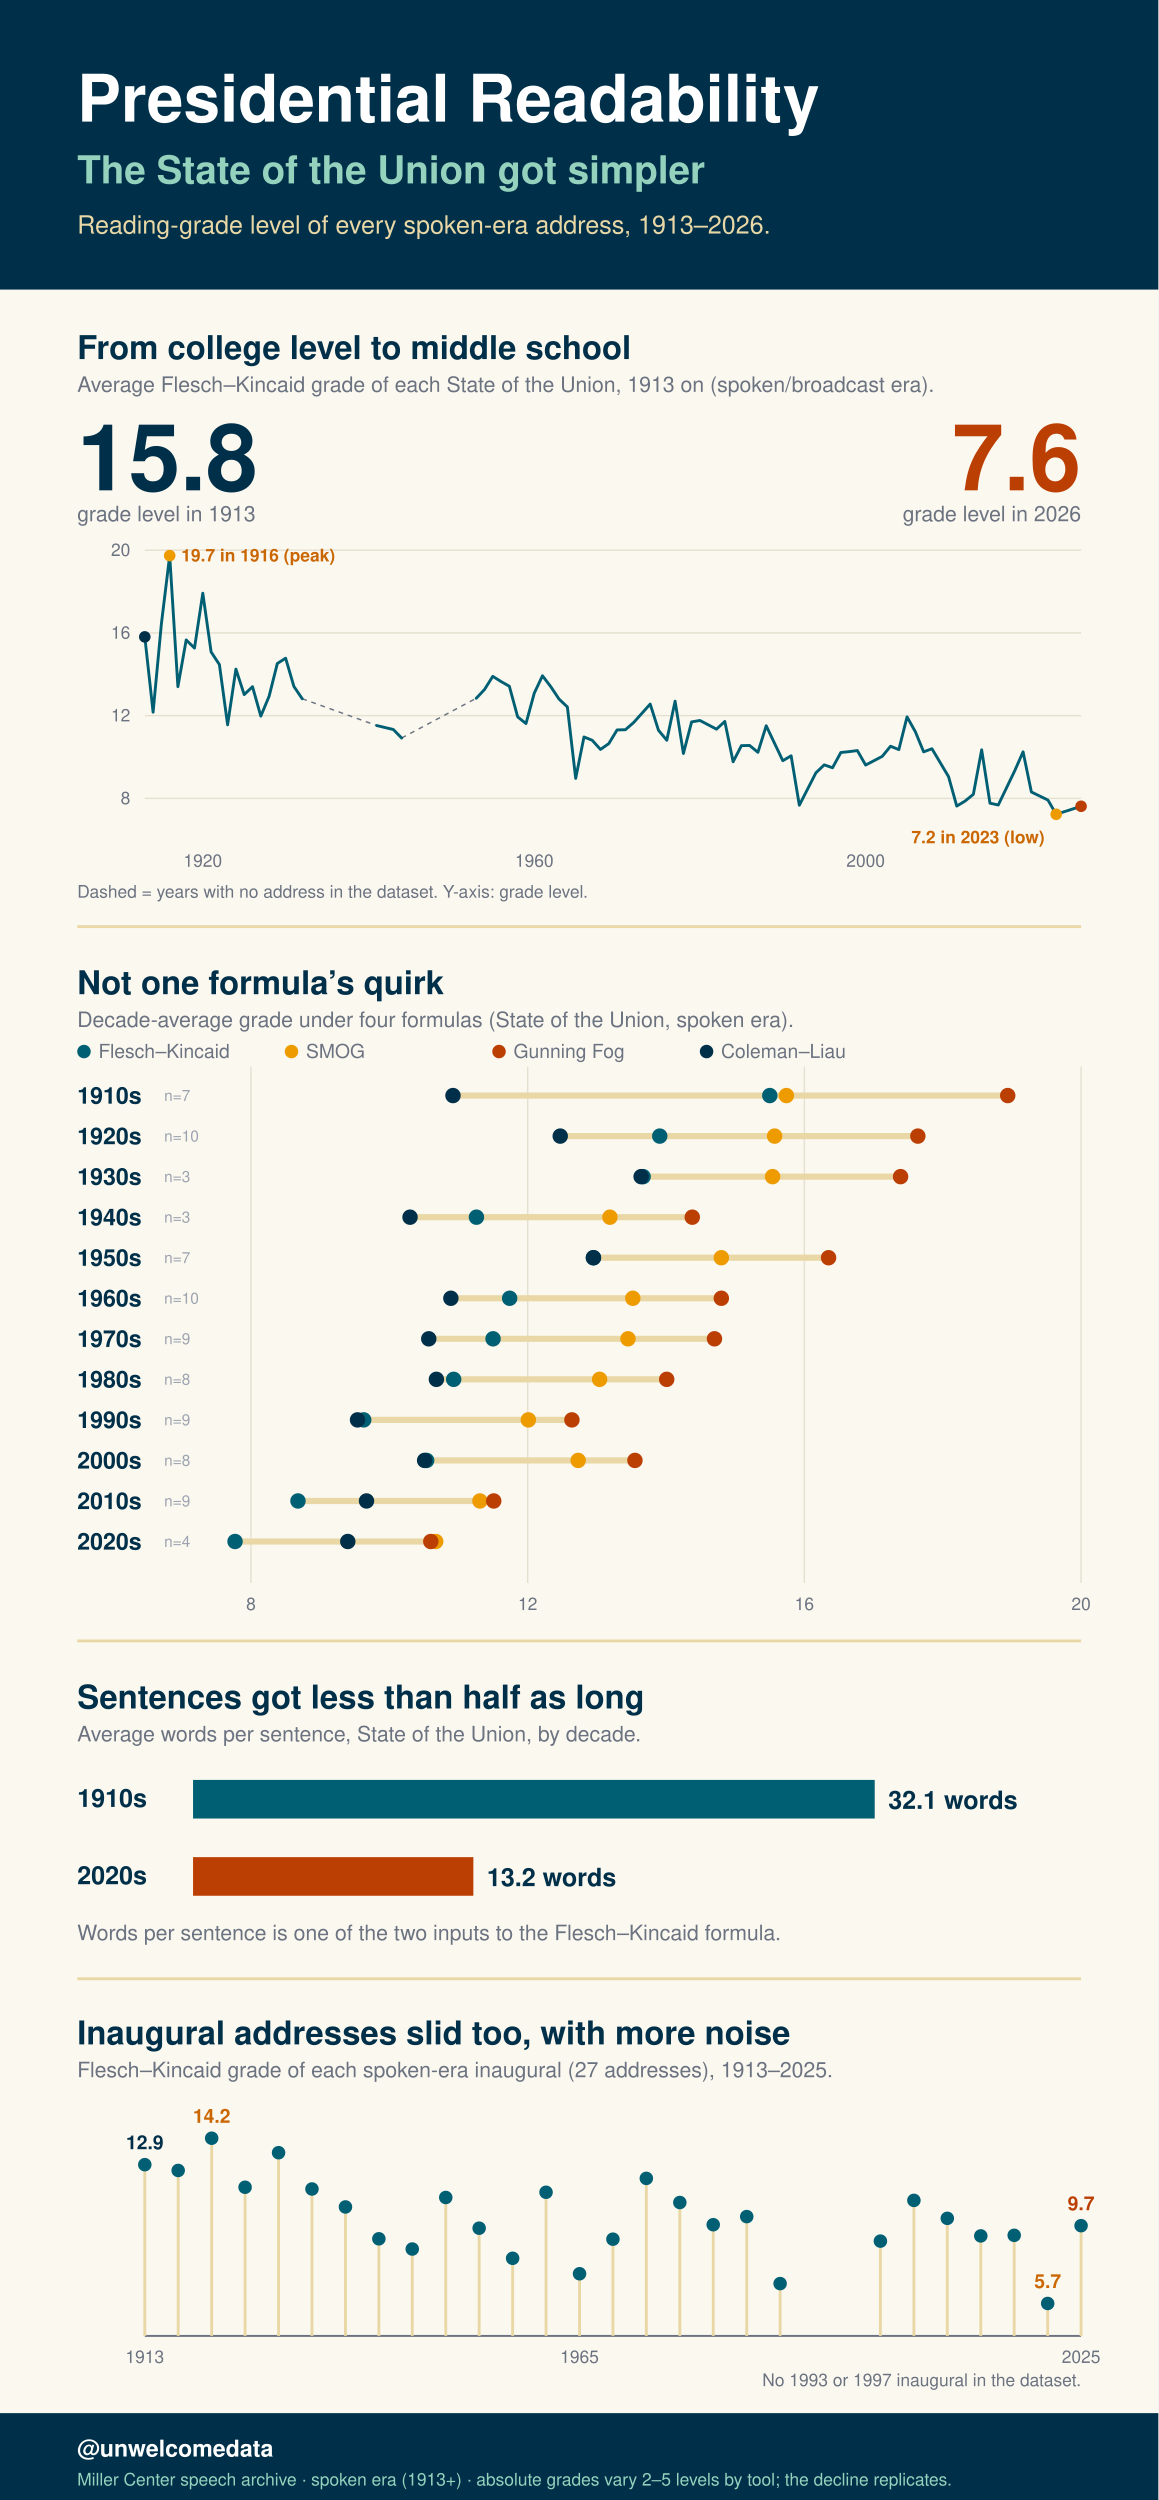
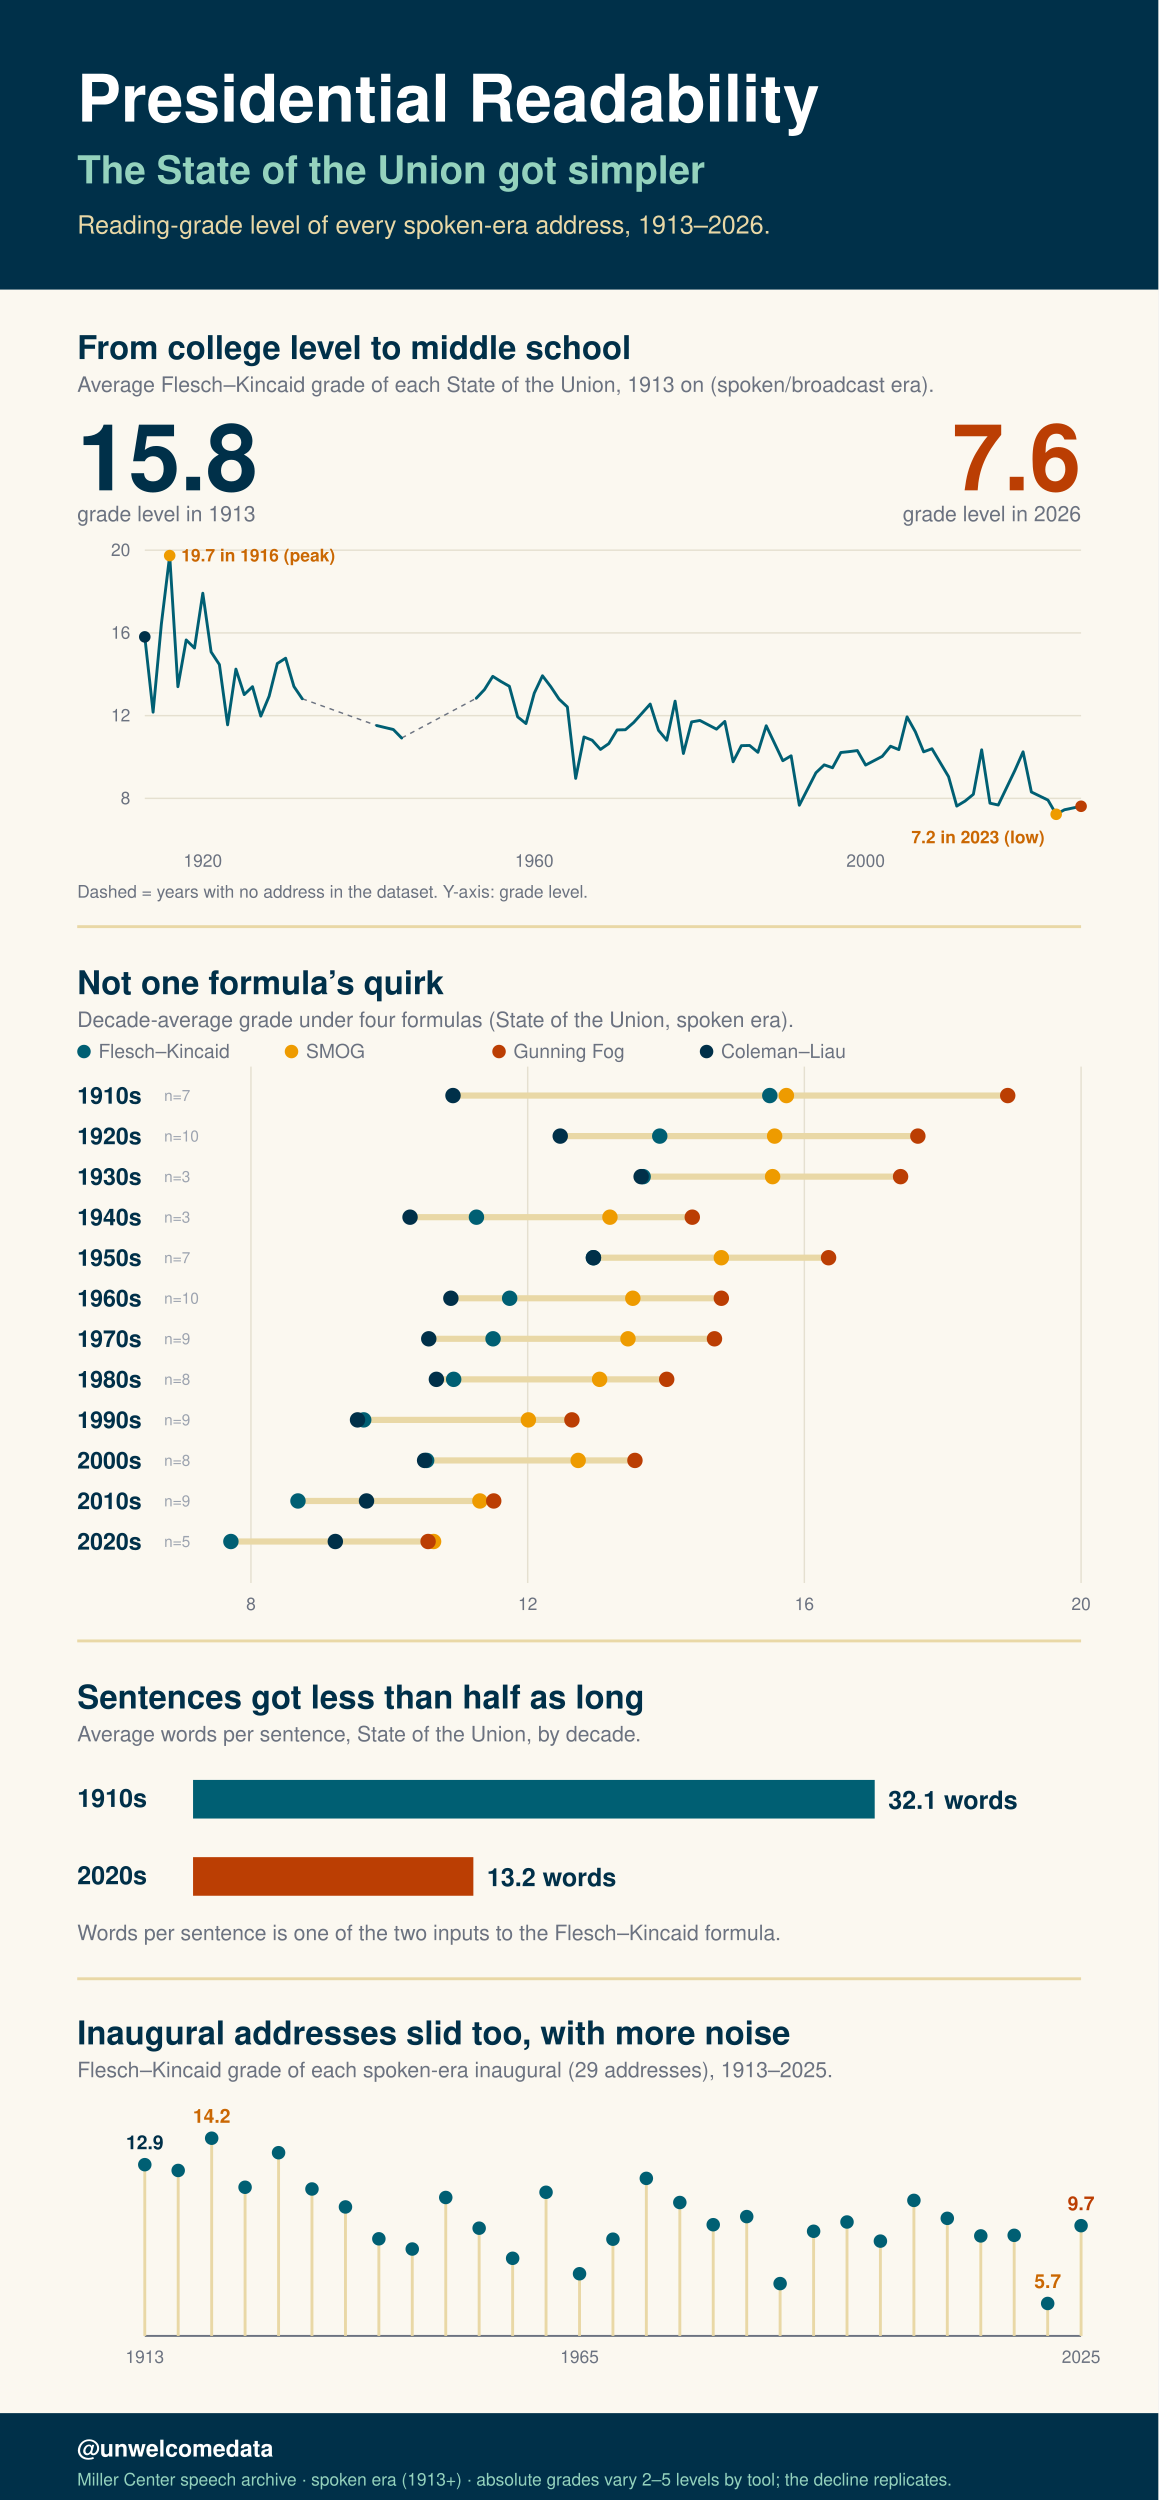
<svg xmlns="http://www.w3.org/2000/svg" width="1200" height="2590" viewBox="0 0 1200 2590" font-family="Helvetica, Arial, sans-serif">
  <rect width="1200" height="2590" fill="#FBF8F0" />
  <rect x="0" y="0" width="1200" height="300" fill="#003049" />
  <text x="80.0" y="126.0" fill="#FFFFFF" font-size="68" font-weight="bold">Presidential Readability</text>
  <text x="80.0" y="190.0" fill="#94D2BD" font-size="40" font-weight="bold">The State of the Union got simpler</text>
  <text x="80.0" y="242.0" fill="#E9D8A6" font-size="26">Reading-grade level of every spoken-era address, 1913–2026.</text>
  <text x="80.0" y="372.0" fill="#003049" font-size="34" font-weight="bold">From college level to middle school</text>
  <text x="80.0" y="406.0" fill="#6B7280" font-size="22">Average Flesch–Kincaid grade of each State of the Union, 1913 on (spoken/broadcast era).</text>
  <text x="80.0" y="508.0" fill="#003049" font-size="96" font-weight="bold">15.8</text>
  <text x="80.0" y="540.0" fill="#6B7280" font-size="22">grade level in 1913</text>
  <text x="1120.0" y="508.0" fill="#BB3E03" font-size="96" font-weight="bold" text-anchor="end">7.6</text>
  <text x="1120.0" y="540.0" fill="#6B7280" font-size="22" text-anchor="end">grade level in 2026</text>
  <line x1="150" y1="827.1" x2="1120" y2="827.1" stroke="#E5E0D0" stroke-width="1.5" />
  <text x="135.0" y="833.1" fill="#6B7280" font-size="18" text-anchor="end">8</text>
  <line x1="150" y1="741.4" x2="1120" y2="741.4" stroke="#E5E0D0" stroke-width="1.5" />
  <text x="135.0" y="747.4" fill="#6B7280" font-size="18" text-anchor="end">12</text>
  <line x1="150" y1="655.7" x2="1120" y2="655.7" stroke="#E5E0D0" stroke-width="1.5" />
  <text x="135.0" y="661.7" fill="#6B7280" font-size="18" text-anchor="end">16</text>
  <line x1="150" y1="570.0" x2="1120" y2="570.0" stroke="#E5E0D0" stroke-width="1.5" />
  <text x="135.0" y="576.0" fill="#6B7280" font-size="18" text-anchor="end">20</text>
  <line x1="313.1" y1="723.9" x2="390.4" y2="751.7" stroke="#6B7280" stroke-width="1.5" stroke-dasharray="5 5" />
  <line x1="416.1" y1="764.6" x2="493.4" y2="723.4" stroke="#6B7280" stroke-width="1.5" stroke-dasharray="5 5" />
  <polyline class="sotu" points="150.0,659.8 158.6,737.8 167.2,646.3 175.8,575.6 184.3,711.4 192.9,663.0 201.5,671.4 210.1,614.6 218.7,675.4 227.3,688.5 235.8,750.9 244.4,693.2 253.0,719.6 261.6,711.4 270.2,741.9 278.8,721.3 287.3,687.4 295.9,681.9 304.5,711.2 313.1,723.9" fill="none" stroke="#005F73" stroke-width="3.0" stroke-linejoin="round" stroke-linecap="round" />
  <polyline class="sotu" points="390.4,751.7 407.5,755.8 416.1,764.6" fill="none" stroke="#005F73" stroke-width="3.0" stroke-linejoin="round" stroke-linecap="round" />
-   <polyline class="sotu" points="493.4,723.4 501.9,714.4 510.5,700.7 519.1,706.1 527.7,711.0 536.3,742.7 544.9,749.6 553.5,718.1 562.0,700.1 570.6,711.4 579.2,724.3 587.8,732.4 596.4,806.4 605.0,763.5 613.5,766.9 622.1,776.4 630.7,770.4 639.3,756.2 647.9,756.0 656.5,748.5 673.6,729.4 682.2,756.6 690.8,766.9 699.4,726.4 708.0,780.6 716.5,747.9 725.1,746.4 742.3,755.4 750.9,747.4 759.5,789.2 768.1,772.5 776.6,772.3 785.2,779.4 793.8,751.9 811.0,788.1 819.6,783.0 828.1,834.2 845.3,800.6 853.9,792.4 862.5,795.4 871.1,779.6 879.6,778.7 888.2,777.6 896.8,792.6 914.0,783.6 922.6,773.1 931.2,776.6 939.7,742.7 948.3,758.1 956.9,778.9 965.5,775.7 982.7,804.6 991.2,835.1 999.8,829.9 1008.4,822.9 1017.0,776.8 1025.6,832.1 1034.2,834.0 1051.3,798.4 1059.9,778.9 1068.5,820.5 1085.7,828.9 1094.2,843.6 1120.0,835.3" fill="none" stroke="#005F73" stroke-width="3.0" stroke-linejoin="round" stroke-linecap="round" />
+   <polyline class="sotu" points="493.4,723.4 501.9,714.4 510.5,700.7 519.1,706.1 527.7,711.0 536.3,742.7 544.9,749.6 553.5,718.1 562.0,700.1 570.6,711.4 579.2,724.3 587.8,732.4 596.4,806.4 605.0,763.5 613.5,766.9 622.1,776.4 630.7,770.4 639.3,756.2 647.9,756.0 656.5,748.5 673.6,729.4 682.2,756.6 690.8,766.9 699.4,726.4 708.0,780.6 716.5,747.9 725.1,746.4 742.3,755.4 750.9,747.4 759.5,789.2 768.1,772.5 776.6,772.3 785.2,779.4 793.8,751.9 811.0,788.1 819.6,783.0 828.1,834.2 845.3,800.6 853.9,792.4 862.5,795.4 871.1,779.6 879.6,778.7 888.2,777.6 896.8,792.6 914.0,783.6 922.6,773.1 931.2,776.6 939.7,742.7 948.3,758.1 956.9,778.9 965.5,775.7 982.7,804.6 991.2,835.1 999.8,829.9 1008.4,822.9 1017.0,776.8 1025.6,832.1 1034.2,834.0 1051.3,798.4 1059.9,778.9 1068.5,820.5 1085.7,828.9 1094.2,843.6 1102.8,838.9 1120.0,835.3" fill="none" stroke="#005F73" stroke-width="3.0" stroke-linejoin="round" stroke-linecap="round" />
  <circle class="dot" data-year="1913" cx="150.0" cy="659.8" r="6.0" fill="#003049" />
  <circle class="dot" data-year="2026" cx="1120.0" cy="835.3" r="6.0" fill="#BB3E03" />
  <circle class="dot" data-year="1916" cx="175.8" cy="575.6" r="6.0" fill="#EE9B00" />
  <circle class="dot" data-year="2023" cx="1094.2" cy="843.6" r="6.0" fill="#EE9B00" />
  <text x="187.8" y="581.6" fill="#CA6702" font-size="18" font-weight="bold">19.7 in 1916 (peak)</text>
  <text x="1082.2" y="873.6" fill="#CA6702" font-size="18" font-weight="bold" text-anchor="end">7.2 in 2023 (low)</text>
  <text x="210.1" y="898.0" fill="#6B7280" font-size="18" text-anchor="middle">1920</text>
  <text x="553.5" y="898.0" fill="#6B7280" font-size="18" text-anchor="middle">1960</text>
  <text x="896.8" y="898.0" fill="#6B7280" font-size="18" text-anchor="middle">2000</text>
  <text x="80.0" y="930.0" fill="#6B7280" font-size="18">Dashed = years with no address in the dataset. Y-axis: grade level.</text>
  <line x1="80" y1="960" x2="1120" y2="960" stroke="#E9D8A6" stroke-width="3" />
  <text x="80.0" y="1030.0" fill="#003049" font-size="34" font-weight="bold">Not one formula’s quirk</text>
  <text x="80.0" y="1064.0" fill="#6B7280" font-size="22">Decade-average grade under four formulas (State of the Union, spoken era).</text>
  <circle cx="87.0" cy="1089.4" r="7" fill="#005F73" />
  <text x="102.0" y="1096.0" fill="#6B7280" font-size="20">Flesch–Kincaid</text>
  <circle cx="302.0" cy="1089.4" r="7" fill="#EE9B00" />
  <text x="317.0" y="1096.0" fill="#6B7280" font-size="20">SMOG</text>
  <circle cx="517.0" cy="1089.4" r="7" fill="#BB3E03" />
  <text x="532.0" y="1096.0" fill="#6B7280" font-size="20">Gunning Fog</text>
  <circle cx="732.0" cy="1089.4" r="7" fill="#003049" />
  <text x="747.0" y="1096.0" fill="#6B7280" font-size="20">Coleman–Liau</text>
  <line x1="260.0" y1="1105" x2="260.0" y2="1640" stroke="#E5E0D0" stroke-width="1.5" />
  <text x="260.0" y="1668.0" fill="#6B7280" font-size="18" text-anchor="middle">8</text>
  <line x1="546.7" y1="1105" x2="546.7" y2="1640" stroke="#E5E0D0" stroke-width="1.5" />
  <text x="546.7" y="1668.0" fill="#6B7280" font-size="18" text-anchor="middle">12</text>
  <line x1="833.3" y1="1105" x2="833.3" y2="1640" stroke="#E5E0D0" stroke-width="1.5" />
  <text x="833.3" y="1668.0" fill="#6B7280" font-size="18" text-anchor="middle">16</text>
  <line x1="1120.0" y1="1105" x2="1120.0" y2="1640" stroke="#E5E0D0" stroke-width="1.5" />
  <text x="1120.0" y="1668.0" fill="#6B7280" font-size="18" text-anchor="middle">20</text>
  <line x1="469.3" y1="1135.0" x2="1044.0" y2="1135.0" stroke="#E9D8A6" stroke-width="6.4" stroke-linecap="round" />
  <text x="80.0" y="1143.4" fill="#003049" font-size="24" font-weight="bold">1910s</text>
  <text x="170.0" y="1140.6" fill="#9CA3AF" font-size="16">n=7</text>
  <circle class="fdot" data-decade="1910" data-f="fk_grade" cx="797.5" cy="1135.0" r="8" fill="#005F73" />
  <circle class="fdot" data-decade="1910" data-f="smog_index" cx="814.7" cy="1135.0" r="8" fill="#EE9B00" />
  <circle class="fdot" data-decade="1910" data-f="gunning_fog" cx="1044.0" cy="1135.0" r="8" fill="#BB3E03" />
  <circle class="fdot" data-decade="1910" data-f="coleman_liau" cx="469.3" cy="1135.0" r="8" fill="#003049" />
  <line x1="580.4" y1="1177.0" x2="950.9" y2="1177.0" stroke="#E9D8A6" stroke-width="6.4" stroke-linecap="round" />
  <text x="80.0" y="1185.4" fill="#003049" font-size="24" font-weight="bold">1920s</text>
  <text x="170.0" y="1182.6" fill="#9CA3AF" font-size="16">n=10</text>
  <circle class="fdot" data-decade="1920" data-f="fk_grade" cx="683.5" cy="1177.0" r="8" fill="#005F73" />
  <circle class="fdot" data-decade="1920" data-f="smog_index" cx="802.5" cy="1177.0" r="8" fill="#EE9B00" />
  <circle class="fdot" data-decade="1920" data-f="gunning_fog" cx="950.9" cy="1177.0" r="8" fill="#BB3E03" />
  <circle class="fdot" data-decade="1920" data-f="coleman_liau" cx="580.4" cy="1177.0" r="8" fill="#003049" />
  <line x1="664.2" y1="1219.0" x2="933.0" y2="1219.0" stroke="#E9D8A6" stroke-width="6.4" stroke-linecap="round" />
  <text x="80.0" y="1227.4" fill="#003049" font-size="24" font-weight="bold">1930s</text>
  <text x="170.0" y="1224.6" fill="#9CA3AF" font-size="16">n=3</text>
  <circle class="fdot" data-decade="1930" data-f="fk_grade" cx="666.3" cy="1219.0" r="8" fill="#005F73" />
  <circle class="fdot" data-decade="1930" data-f="smog_index" cx="800.4" cy="1219.0" r="8" fill="#EE9B00" />
  <circle class="fdot" data-decade="1930" data-f="gunning_fog" cx="933.0" cy="1219.0" r="8" fill="#BB3E03" />
  <circle class="fdot" data-decade="1930" data-f="coleman_liau" cx="664.2" cy="1219.0" r="8" fill="#003049" />
  <line x1="424.8" y1="1261.0" x2="717.2" y2="1261.0" stroke="#E9D8A6" stroke-width="6.4" stroke-linecap="round" />
  <text x="80.0" y="1269.4" fill="#003049" font-size="24" font-weight="bold">1940s</text>
  <text x="170.0" y="1266.6" fill="#9CA3AF" font-size="16">n=3</text>
  <circle class="fdot" data-decade="1940" data-f="fk_grade" cx="493.6" cy="1261.0" r="8" fill="#005F73" />
  <circle class="fdot" data-decade="1940" data-f="smog_index" cx="631.9" cy="1261.0" r="8" fill="#EE9B00" />
  <circle class="fdot" data-decade="1940" data-f="gunning_fog" cx="717.2" cy="1261.0" r="8" fill="#BB3E03" />
  <circle class="fdot" data-decade="1940" data-f="coleman_liau" cx="424.8" cy="1261.0" r="8" fill="#003049" />
  <line x1="614.8" y1="1303.0" x2="858.4" y2="1303.0" stroke="#E9D8A6" stroke-width="6.4" stroke-linecap="round" />
  <text x="80.0" y="1311.4" fill="#003049" font-size="24" font-weight="bold">1950s</text>
  <text x="170.0" y="1308.6" fill="#9CA3AF" font-size="16">n=7</text>
  <circle class="fdot" data-decade="1950" data-f="fk_grade" cx="614.8" cy="1303.0" r="8" fill="#005F73" />
  <circle class="fdot" data-decade="1950" data-f="smog_index" cx="747.3" cy="1303.0" r="8" fill="#EE9B00" />
  <circle class="fdot" data-decade="1950" data-f="gunning_fog" cx="858.4" cy="1303.0" r="8" fill="#BB3E03" />
  <circle class="fdot" data-decade="1950" data-f="coleman_liau" cx="614.8" cy="1303.0" r="8" fill="#003049" />
  <line x1="467.1" y1="1345.0" x2="747.3" y2="1345.0" stroke="#E9D8A6" stroke-width="6.4" stroke-linecap="round" />
  <text x="80.0" y="1353.4" fill="#003049" font-size="24" font-weight="bold">1960s</text>
  <text x="170.0" y="1350.6" fill="#9CA3AF" font-size="16">n=10</text>
  <circle class="fdot" data-decade="1960" data-f="fk_grade" cx="528.0" cy="1345.0" r="8" fill="#005F73" />
  <circle class="fdot" data-decade="1960" data-f="smog_index" cx="655.6" cy="1345.0" r="8" fill="#EE9B00" />
  <circle class="fdot" data-decade="1960" data-f="gunning_fog" cx="747.3" cy="1345.0" r="8" fill="#BB3E03" />
  <circle class="fdot" data-decade="1960" data-f="coleman_liau" cx="467.1" cy="1345.0" r="8" fill="#003049" />
  <line x1="444.2" y1="1387.0" x2="740.2" y2="1387.0" stroke="#E9D8A6" stroke-width="6.4" stroke-linecap="round" />
  <text x="80.0" y="1395.4" fill="#003049" font-size="24" font-weight="bold">1970s</text>
  <text x="170.0" y="1392.6" fill="#9CA3AF" font-size="16">n=9</text>
  <circle class="fdot" data-decade="1970" data-f="fk_grade" cx="510.8" cy="1387.0" r="8" fill="#005F73" />
  <circle class="fdot" data-decade="1970" data-f="smog_index" cx="650.6" cy="1387.0" r="8" fill="#EE9B00" />
  <circle class="fdot" data-decade="1970" data-f="gunning_fog" cx="740.2" cy="1387.0" r="8" fill="#BB3E03" />
  <circle class="fdot" data-decade="1970" data-f="coleman_liau" cx="444.2" cy="1387.0" r="8" fill="#003049" />
  <line x1="452.1" y1="1429.0" x2="690.7" y2="1429.0" stroke="#E9D8A6" stroke-width="6.4" stroke-linecap="round" />
  <text x="80.0" y="1437.4" fill="#003049" font-size="24" font-weight="bold">1980s</text>
  <text x="170.0" y="1434.6" fill="#9CA3AF" font-size="16">n=8</text>
  <circle class="fdot" data-decade="1980" data-f="fk_grade" cx="470.0" cy="1429.0" r="8" fill="#005F73" />
  <circle class="fdot" data-decade="1980" data-f="smog_index" cx="621.2" cy="1429.0" r="8" fill="#EE9B00" />
  <circle class="fdot" data-decade="1980" data-f="gunning_fog" cx="690.7" cy="1429.0" r="8" fill="#BB3E03" />
  <circle class="fdot" data-decade="1980" data-f="coleman_liau" cx="452.1" cy="1429.0" r="8" fill="#003049" />
  <line x1="370.4" y1="1471.0" x2="592.5" y2="1471.0" stroke="#E9D8A6" stroke-width="6.4" stroke-linecap="round" />
  <text x="80.0" y="1479.4" fill="#003049" font-size="24" font-weight="bold">1990s</text>
  <text x="170.0" y="1476.6" fill="#9CA3AF" font-size="16">n=9</text>
  <circle class="fdot" data-decade="1990" data-f="fk_grade" cx="376.8" cy="1471.0" r="8" fill="#005F73" />
  <circle class="fdot" data-decade="1990" data-f="smog_index" cx="547.4" cy="1471.0" r="8" fill="#EE9B00" />
  <circle class="fdot" data-decade="1990" data-f="gunning_fog" cx="592.5" cy="1471.0" r="8" fill="#BB3E03" />
  <circle class="fdot" data-decade="1990" data-f="coleman_liau" cx="370.4" cy="1471.0" r="8" fill="#003049" />
  <line x1="439.9" y1="1513.0" x2="657.8" y2="1513.0" stroke="#E9D8A6" stroke-width="6.4" stroke-linecap="round" />
  <text x="80.0" y="1521.4" fill="#003049" font-size="24" font-weight="bold">2000s</text>
  <text x="170.0" y="1518.6" fill="#9CA3AF" font-size="16">n=8</text>
  <circle class="fdot" data-decade="2000" data-f="fk_grade" cx="442.0" cy="1513.0" r="8" fill="#005F73" />
  <circle class="fdot" data-decade="2000" data-f="smog_index" cx="599.0" cy="1513.0" r="8" fill="#EE9B00" />
  <circle class="fdot" data-decade="2000" data-f="gunning_fog" cx="657.8" cy="1513.0" r="8" fill="#BB3E03" />
  <circle class="fdot" data-decade="2000" data-f="coleman_liau" cx="439.9" cy="1513.0" r="8" fill="#003049" />
  <line x1="308.7" y1="1555.0" x2="511.5" y2="1555.0" stroke="#E9D8A6" stroke-width="6.4" stroke-linecap="round" />
  <text x="80.0" y="1563.4" fill="#003049" font-size="24" font-weight="bold">2010s</text>
  <text x="170.0" y="1560.6" fill="#9CA3AF" font-size="16">n=9</text>
  <circle class="fdot" data-decade="2010" data-f="fk_grade" cx="308.7" cy="1555.0" r="8" fill="#005F73" />
  <circle class="fdot" data-decade="2010" data-f="smog_index" cx="497.2" cy="1555.0" r="8" fill="#EE9B00" />
  <circle class="fdot" data-decade="2010" data-f="gunning_fog" cx="511.5" cy="1555.0" r="8" fill="#BB3E03" />
  <circle class="fdot" data-decade="2010" data-f="coleman_liau" cx="379.7" cy="1555.0" r="8" fill="#003049" />
-   <line x1="243.5" y1="1597.0" x2="451.4" y2="1597.0" stroke="#E9D8A6" stroke-width="6.4" stroke-linecap="round" />
+   <line x1="239.2" y1="1597.0" x2="449.2" y2="1597.0" stroke="#E9D8A6" stroke-width="6.4" stroke-linecap="round" />
  <text x="80.0" y="1605.4" fill="#003049" font-size="24" font-weight="bold">2020s</text>
-   <text x="170.0" y="1602.6" fill="#9CA3AF" font-size="16">n=4</text>
-   <circle class="fdot" data-decade="2020" data-f="fk_grade" cx="243.5" cy="1597.0" r="8" fill="#005F73" />
-   <circle class="fdot" data-decade="2020" data-f="smog_index" cx="451.4" cy="1597.0" r="8" fill="#EE9B00" />
-   <circle class="fdot" data-decade="2020" data-f="gunning_fog" cx="446.3" cy="1597.0" r="8" fill="#BB3E03" />
-   <circle class="fdot" data-decade="2020" data-f="coleman_liau" cx="360.3" cy="1597.0" r="8" fill="#003049" />
+   <text x="170.0" y="1602.6" fill="#9CA3AF" font-size="16">n=5</text>
+   <circle class="fdot" data-decade="2020" data-f="fk_grade" cx="239.2" cy="1597.0" r="8" fill="#005F73" />
+   <circle class="fdot" data-decade="2020" data-f="smog_index" cx="449.2" cy="1597.0" r="8" fill="#EE9B00" />
+   <circle class="fdot" data-decade="2020" data-f="gunning_fog" cx="443.5" cy="1597.0" r="8" fill="#BB3E03" />
+   <circle class="fdot" data-decade="2020" data-f="coleman_liau" cx="347.4" cy="1597.0" r="8" fill="#003049" />
  <line x1="80" y1="1700" x2="1120" y2="1700" stroke="#E9D8A6" stroke-width="3" />
  <text x="80.0" y="1770.0" fill="#003049" font-size="34" font-weight="bold">Sentences got less than half as long</text>
  <text x="80.0" y="1804.0" fill="#6B7280" font-size="22">Average words per sentence, State of the Union, by decade.</text>
  <text x="80.0" y="1872.0" fill="#003049" font-size="26" font-weight="bold">1910s</text>
  <rect x="200" y="1844" width="706.2" height="40" fill="#005F73" />
  <text x="920.2" y="1874.0" fill="#003049" font-size="26" font-weight="bold">32.1 words</text>
  <text x="80.0" y="1952.0" fill="#003049" font-size="26" font-weight="bold">2020s</text>
  <rect x="200" y="1924" width="290.4" height="40" fill="#BB3E03" />
  <text x="504.4" y="1954.0" fill="#003049" font-size="26" font-weight="bold">13.2 words</text>
  <text x="80.0" y="2010.0" fill="#6B7280" font-size="22">Words per sentence is one of the two inputs to the Flesch–Kincaid formula.</text>
  <line x1="80" y1="2050" x2="1120" y2="2050" stroke="#E9D8A6" stroke-width="3" />
  <text x="80.0" y="2118.0" fill="#003049" font-size="34" font-weight="bold">Inaugural addresses slid too, with more noise</text>
-   <text x="80.0" y="2152.0" fill="#6B7280" font-size="22">Flesch–Kincaid grade of each spoken-era inaugural (27 addresses), 1913–2025.</text>
+   <text x="80.0" y="2152.0" fill="#6B7280" font-size="22">Flesch–Kincaid grade of each spoken-era inaugural (29 addresses), 1913–2025.</text>
  <line x1="150" y1="2420" x2="1120" y2="2420" stroke="#6B7280" stroke-width="2" />
  <line x1="150.0" y1="2420.0" x2="150.0" y2="2242.6" stroke="#E9D8A6" stroke-width="3" />
  <line x1="184.6" y1="2420.0" x2="184.6" y2="2248.6" stroke="#E9D8A6" stroke-width="3" />
  <line x1="219.3" y1="2420.0" x2="219.3" y2="2215.2" stroke="#E9D8A6" stroke-width="3" />
  <line x1="253.9" y1="2420.0" x2="253.9" y2="2266.0" stroke="#E9D8A6" stroke-width="3" />
  <line x1="288.6" y1="2420.0" x2="288.6" y2="2230.2" stroke="#E9D8A6" stroke-width="3" />
  <line x1="323.2" y1="2420.0" x2="323.2" y2="2267.8" stroke="#E9D8A6" stroke-width="3" />
  <line x1="357.9" y1="2420.0" x2="357.9" y2="2286.4" stroke="#E9D8A6" stroke-width="3" />
  <line x1="392.5" y1="2420.0" x2="392.5" y2="2319.4" stroke="#E9D8A6" stroke-width="3" />
  <line x1="427.1" y1="2420.0" x2="427.1" y2="2330.0" stroke="#E9D8A6" stroke-width="3" />
  <line x1="461.8" y1="2420.0" x2="461.8" y2="2276.6" stroke="#E9D8A6" stroke-width="3" />
  <line x1="496.4" y1="2420.0" x2="496.4" y2="2308.4" stroke="#E9D8A6" stroke-width="3" />
  <line x1="531.1" y1="2420.0" x2="531.1" y2="2339.6" stroke="#E9D8A6" stroke-width="3" />
  <line x1="565.7" y1="2420.0" x2="565.7" y2="2271.2" stroke="#E9D8A6" stroke-width="3" />
  <line x1="600.4" y1="2420.0" x2="600.4" y2="2355.6" stroke="#E9D8A6" stroke-width="3" />
  <line x1="635.0" y1="2420.0" x2="635.0" y2="2319.8" stroke="#E9D8A6" stroke-width="3" />
  <line x1="669.6" y1="2420.0" x2="669.6" y2="2256.8" stroke="#E9D8A6" stroke-width="3" />
  <line x1="704.3" y1="2420.0" x2="704.3" y2="2281.8" stroke="#E9D8A6" stroke-width="3" />
  <line x1="738.9" y1="2420.0" x2="738.9" y2="2304.8" stroke="#E9D8A6" stroke-width="3" />
  <line x1="773.6" y1="2420.0" x2="773.6" y2="2296.4" stroke="#E9D8A6" stroke-width="3" />
  <line x1="808.2" y1="2420.0" x2="808.2" y2="2365.8" stroke="#E9D8A6" stroke-width="3" />
+   <line x1="842.9" y1="2420.0" x2="842.9" y2="2311.6" stroke="#E9D8A6" stroke-width="3" />
+   <line x1="877.5" y1="2420.0" x2="877.5" y2="2302.0" stroke="#E9D8A6" stroke-width="3" />
  <line x1="912.1" y1="2420.0" x2="912.1" y2="2321.8" stroke="#E9D8A6" stroke-width="3" />
  <line x1="946.8" y1="2420.0" x2="946.8" y2="2279.6" stroke="#E9D8A6" stroke-width="3" />
  <line x1="981.4" y1="2420.0" x2="981.4" y2="2298.2" stroke="#E9D8A6" stroke-width="3" />
  <line x1="1016.1" y1="2420.0" x2="1016.1" y2="2316.4" stroke="#E9D8A6" stroke-width="3" />
  <line x1="1050.7" y1="2420.0" x2="1050.7" y2="2315.8" stroke="#E9D8A6" stroke-width="3" />
  <line x1="1085.4" y1="2420.0" x2="1085.4" y2="2386.4" stroke="#E9D8A6" stroke-width="3" />
  <line x1="1120.0" y1="2420.0" x2="1120.0" y2="2305.8" stroke="#E9D8A6" stroke-width="3" />
  <circle class="idot" data-year="1913" cx="150.0" cy="2242.6" r="7" fill="#005F73" />
  <circle class="idot" data-year="1917" cx="184.6" cy="2248.6" r="7" fill="#005F73" />
  <circle class="idot" data-year="1921" cx="219.3" cy="2215.2" r="7" fill="#005F73" />
  <circle class="idot" data-year="1925" cx="253.9" cy="2266.0" r="7" fill="#005F73" />
  <circle class="idot" data-year="1929" cx="288.6" cy="2230.2" r="7" fill="#005F73" />
  <circle class="idot" data-year="1933" cx="323.2" cy="2267.8" r="7" fill="#005F73" />
  <circle class="idot" data-year="1937" cx="357.9" cy="2286.4" r="7" fill="#005F73" />
  <circle class="idot" data-year="1941" cx="392.5" cy="2319.4" r="7" fill="#005F73" />
  <circle class="idot" data-year="1945" cx="427.1" cy="2330.0" r="7" fill="#005F73" />
  <circle class="idot" data-year="1949" cx="461.8" cy="2276.6" r="7" fill="#005F73" />
  <circle class="idot" data-year="1953" cx="496.4" cy="2308.4" r="7" fill="#005F73" />
  <circle class="idot" data-year="1957" cx="531.1" cy="2339.6" r="7" fill="#005F73" />
  <circle class="idot" data-year="1961" cx="565.7" cy="2271.2" r="7" fill="#005F73" />
  <circle class="idot" data-year="1965" cx="600.4" cy="2355.6" r="7" fill="#005F73" />
  <circle class="idot" data-year="1969" cx="635.0" cy="2319.8" r="7" fill="#005F73" />
  <circle class="idot" data-year="1973" cx="669.6" cy="2256.8" r="7" fill="#005F73" />
  <circle class="idot" data-year="1977" cx="704.3" cy="2281.8" r="7" fill="#005F73" />
  <circle class="idot" data-year="1981" cx="738.9" cy="2304.8" r="7" fill="#005F73" />
  <circle class="idot" data-year="1985" cx="773.6" cy="2296.4" r="7" fill="#005F73" />
  <circle class="idot" data-year="1989" cx="808.2" cy="2365.8" r="7" fill="#005F73" />
+   <circle class="idot" data-year="1993" cx="842.9" cy="2311.6" r="7" fill="#005F73" />
+   <circle class="idot" data-year="1997" cx="877.5" cy="2302.0" r="7" fill="#005F73" />
  <circle class="idot" data-year="2001" cx="912.1" cy="2321.8" r="7" fill="#005F73" />
  <circle class="idot" data-year="2005" cx="946.8" cy="2279.6" r="7" fill="#005F73" />
  <circle class="idot" data-year="2009" cx="981.4" cy="2298.2" r="7" fill="#005F73" />
  <circle class="idot" data-year="2013" cx="1016.1" cy="2316.4" r="7" fill="#005F73" />
  <circle class="idot" data-year="2017" cx="1050.7" cy="2315.8" r="7" fill="#005F73" />
  <circle class="idot" data-year="2021" cx="1085.4" cy="2386.4" r="7" fill="#005F73" />
  <circle class="idot" data-year="2025" cx="1120.0" cy="2305.8" r="7" fill="#005F73" />
  <text x="150.0" y="2226.6" fill="#003049" font-size="20" font-weight="bold" text-anchor="middle">12.9</text>
  <text x="219.3" y="2199.2" fill="#CA6702" font-size="20" font-weight="bold" text-anchor="middle">14.2</text>
  <text x="1085.4" y="2370.4" fill="#CA6702" font-size="20" font-weight="bold" text-anchor="middle">5.7</text>
  <text x="1120.0" y="2289.8" fill="#BB3E03" font-size="20" font-weight="bold" text-anchor="middle">9.7</text>
-   <text x="1120.0" y="2472.0" fill="#6B7280" font-size="18" text-anchor="end">No 1993 or 1997 inaugural in the dataset.</text>
  <text x="150.0" y="2448.0" fill="#6B7280" font-size="18" text-anchor="middle">1913</text>
  <text x="600.4" y="2448.0" fill="#6B7280" font-size="18" text-anchor="middle">1965</text>
  <text x="1120.0" y="2448.0" fill="#6B7280" font-size="18" text-anchor="middle">2025</text>
  <rect x="0" y="2500" width="1200" height="90" fill="#003049" />
  <text x="80.0" y="2545.0" fill="#FFFFFF" font-size="24" font-weight="bold">@unwelcomedata</text>
  <text x="80.0" y="2575.0" fill="#94D2BD" font-size="18">Miller Center speech archive · spoken era (1913+) · absolute grades vary 2–5 levels by tool; the decline replicates.</text>
</svg>
